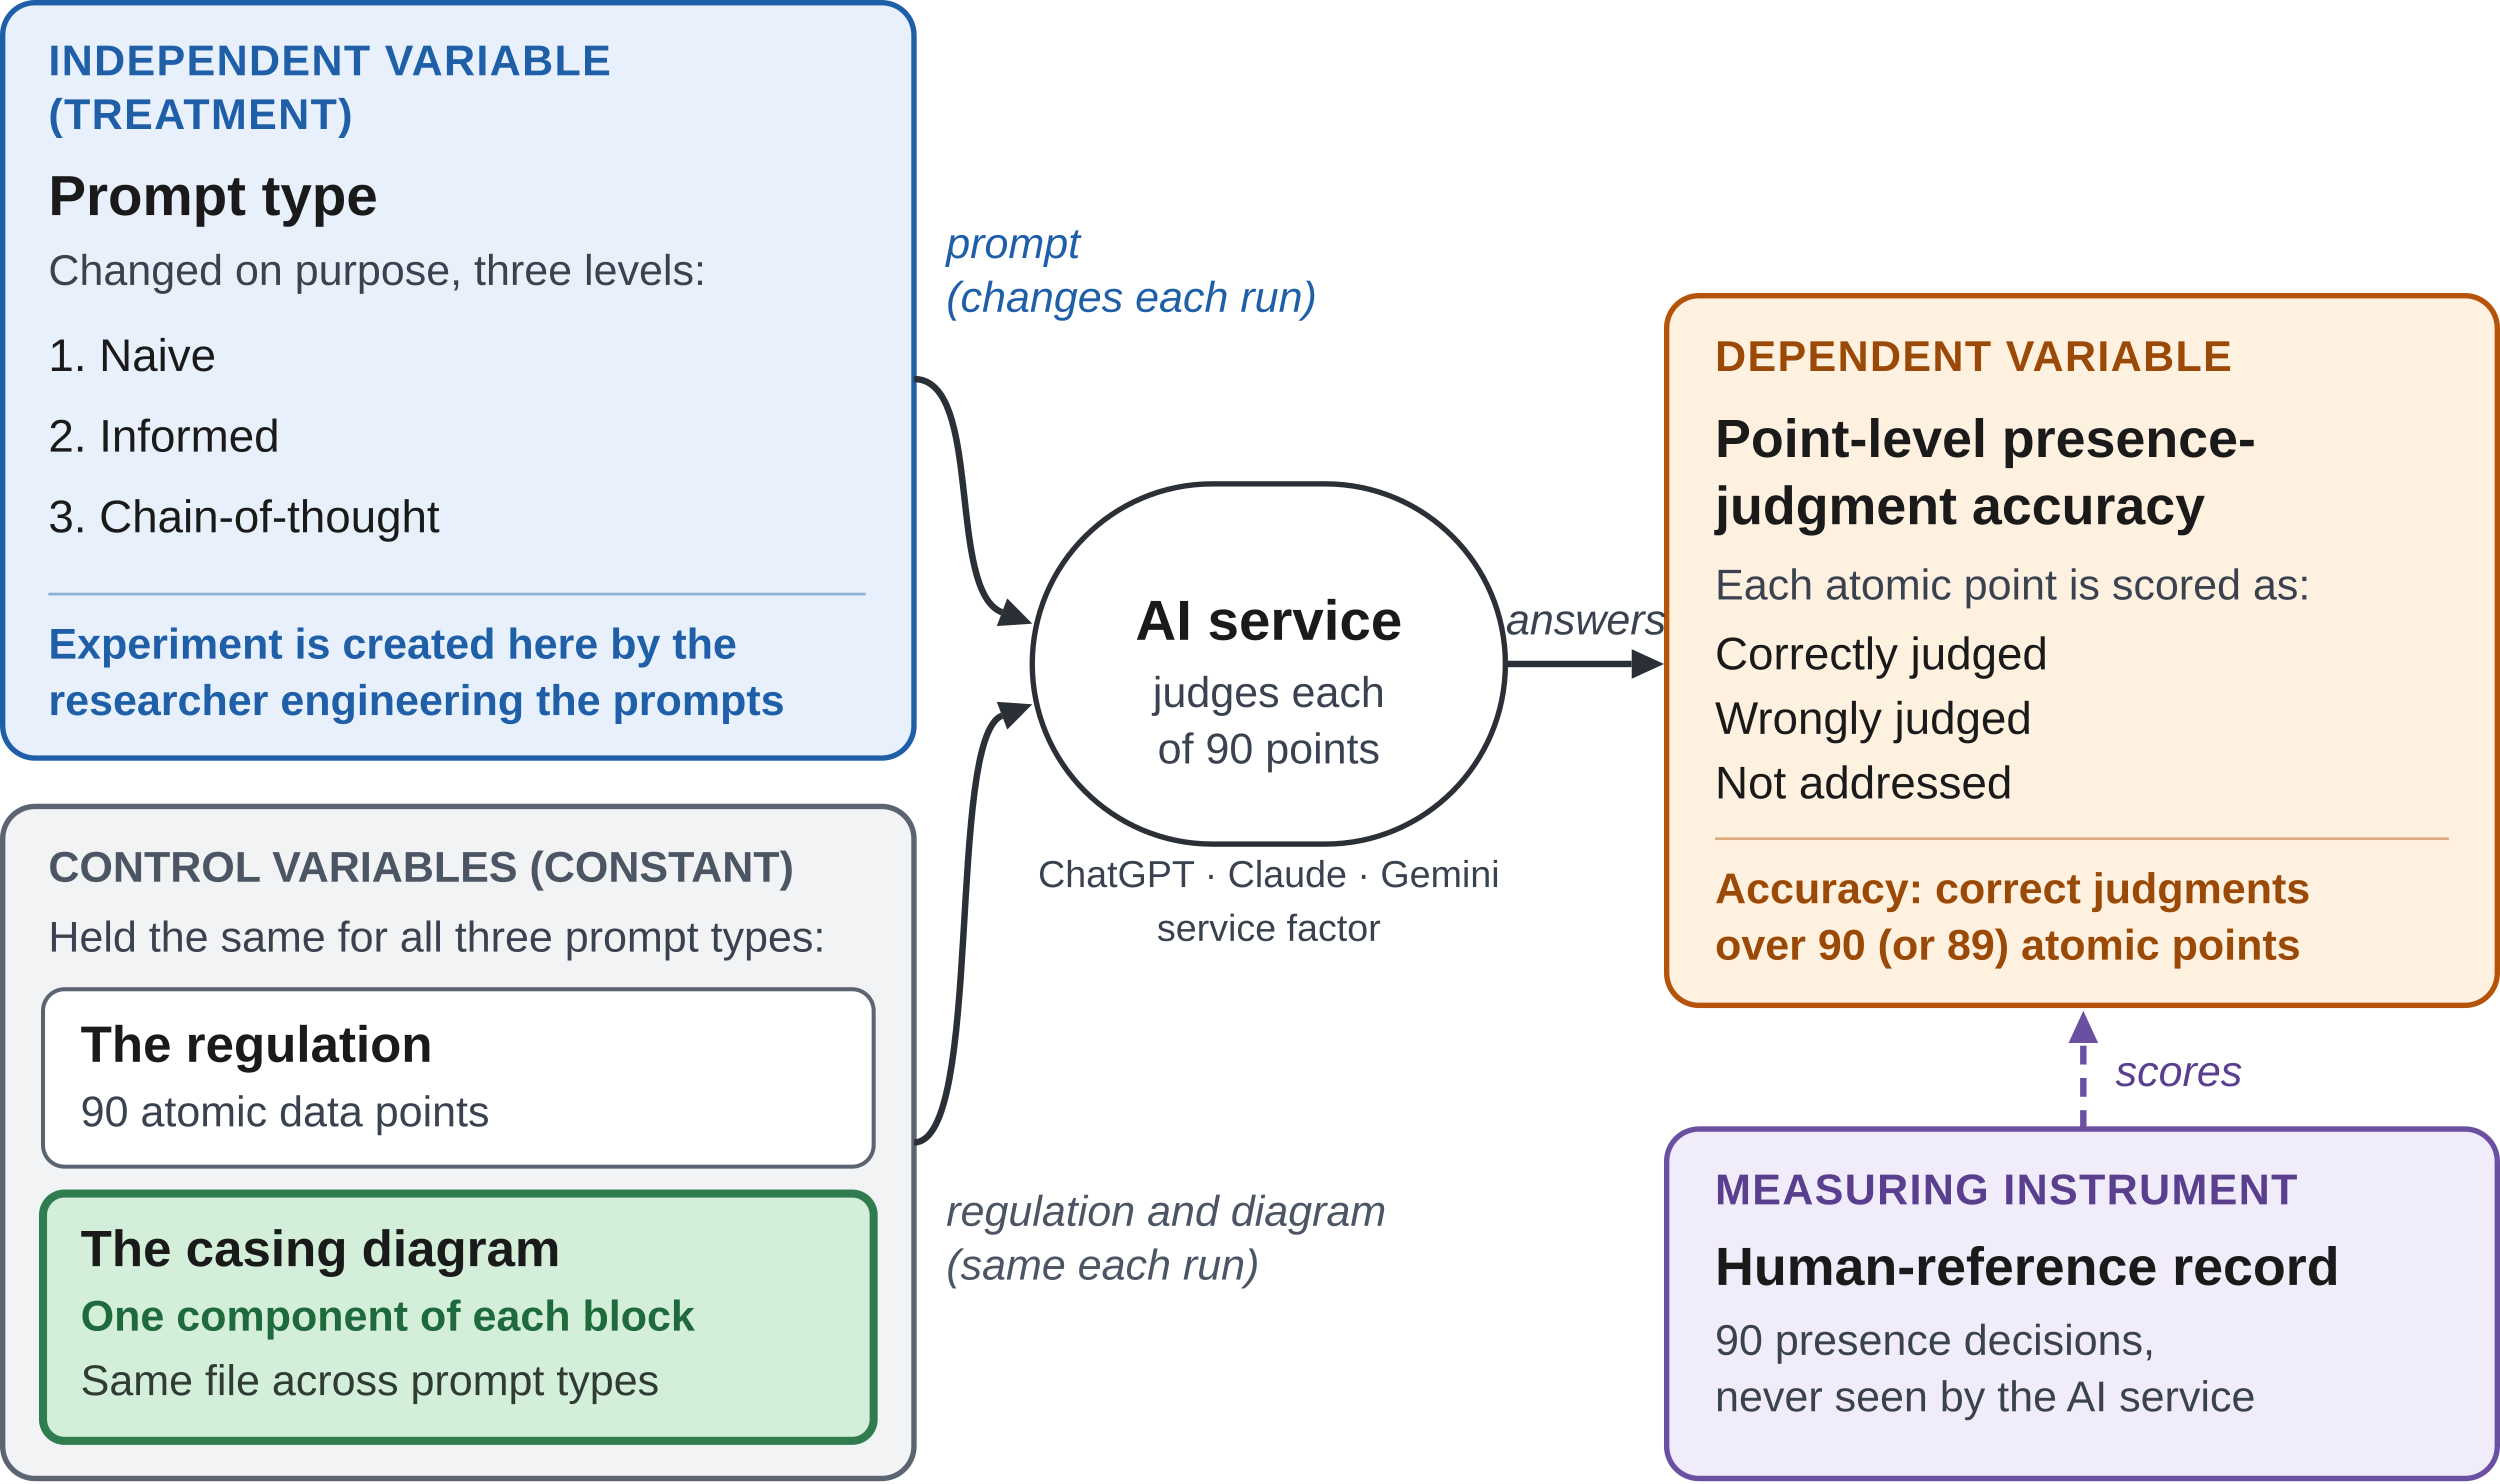
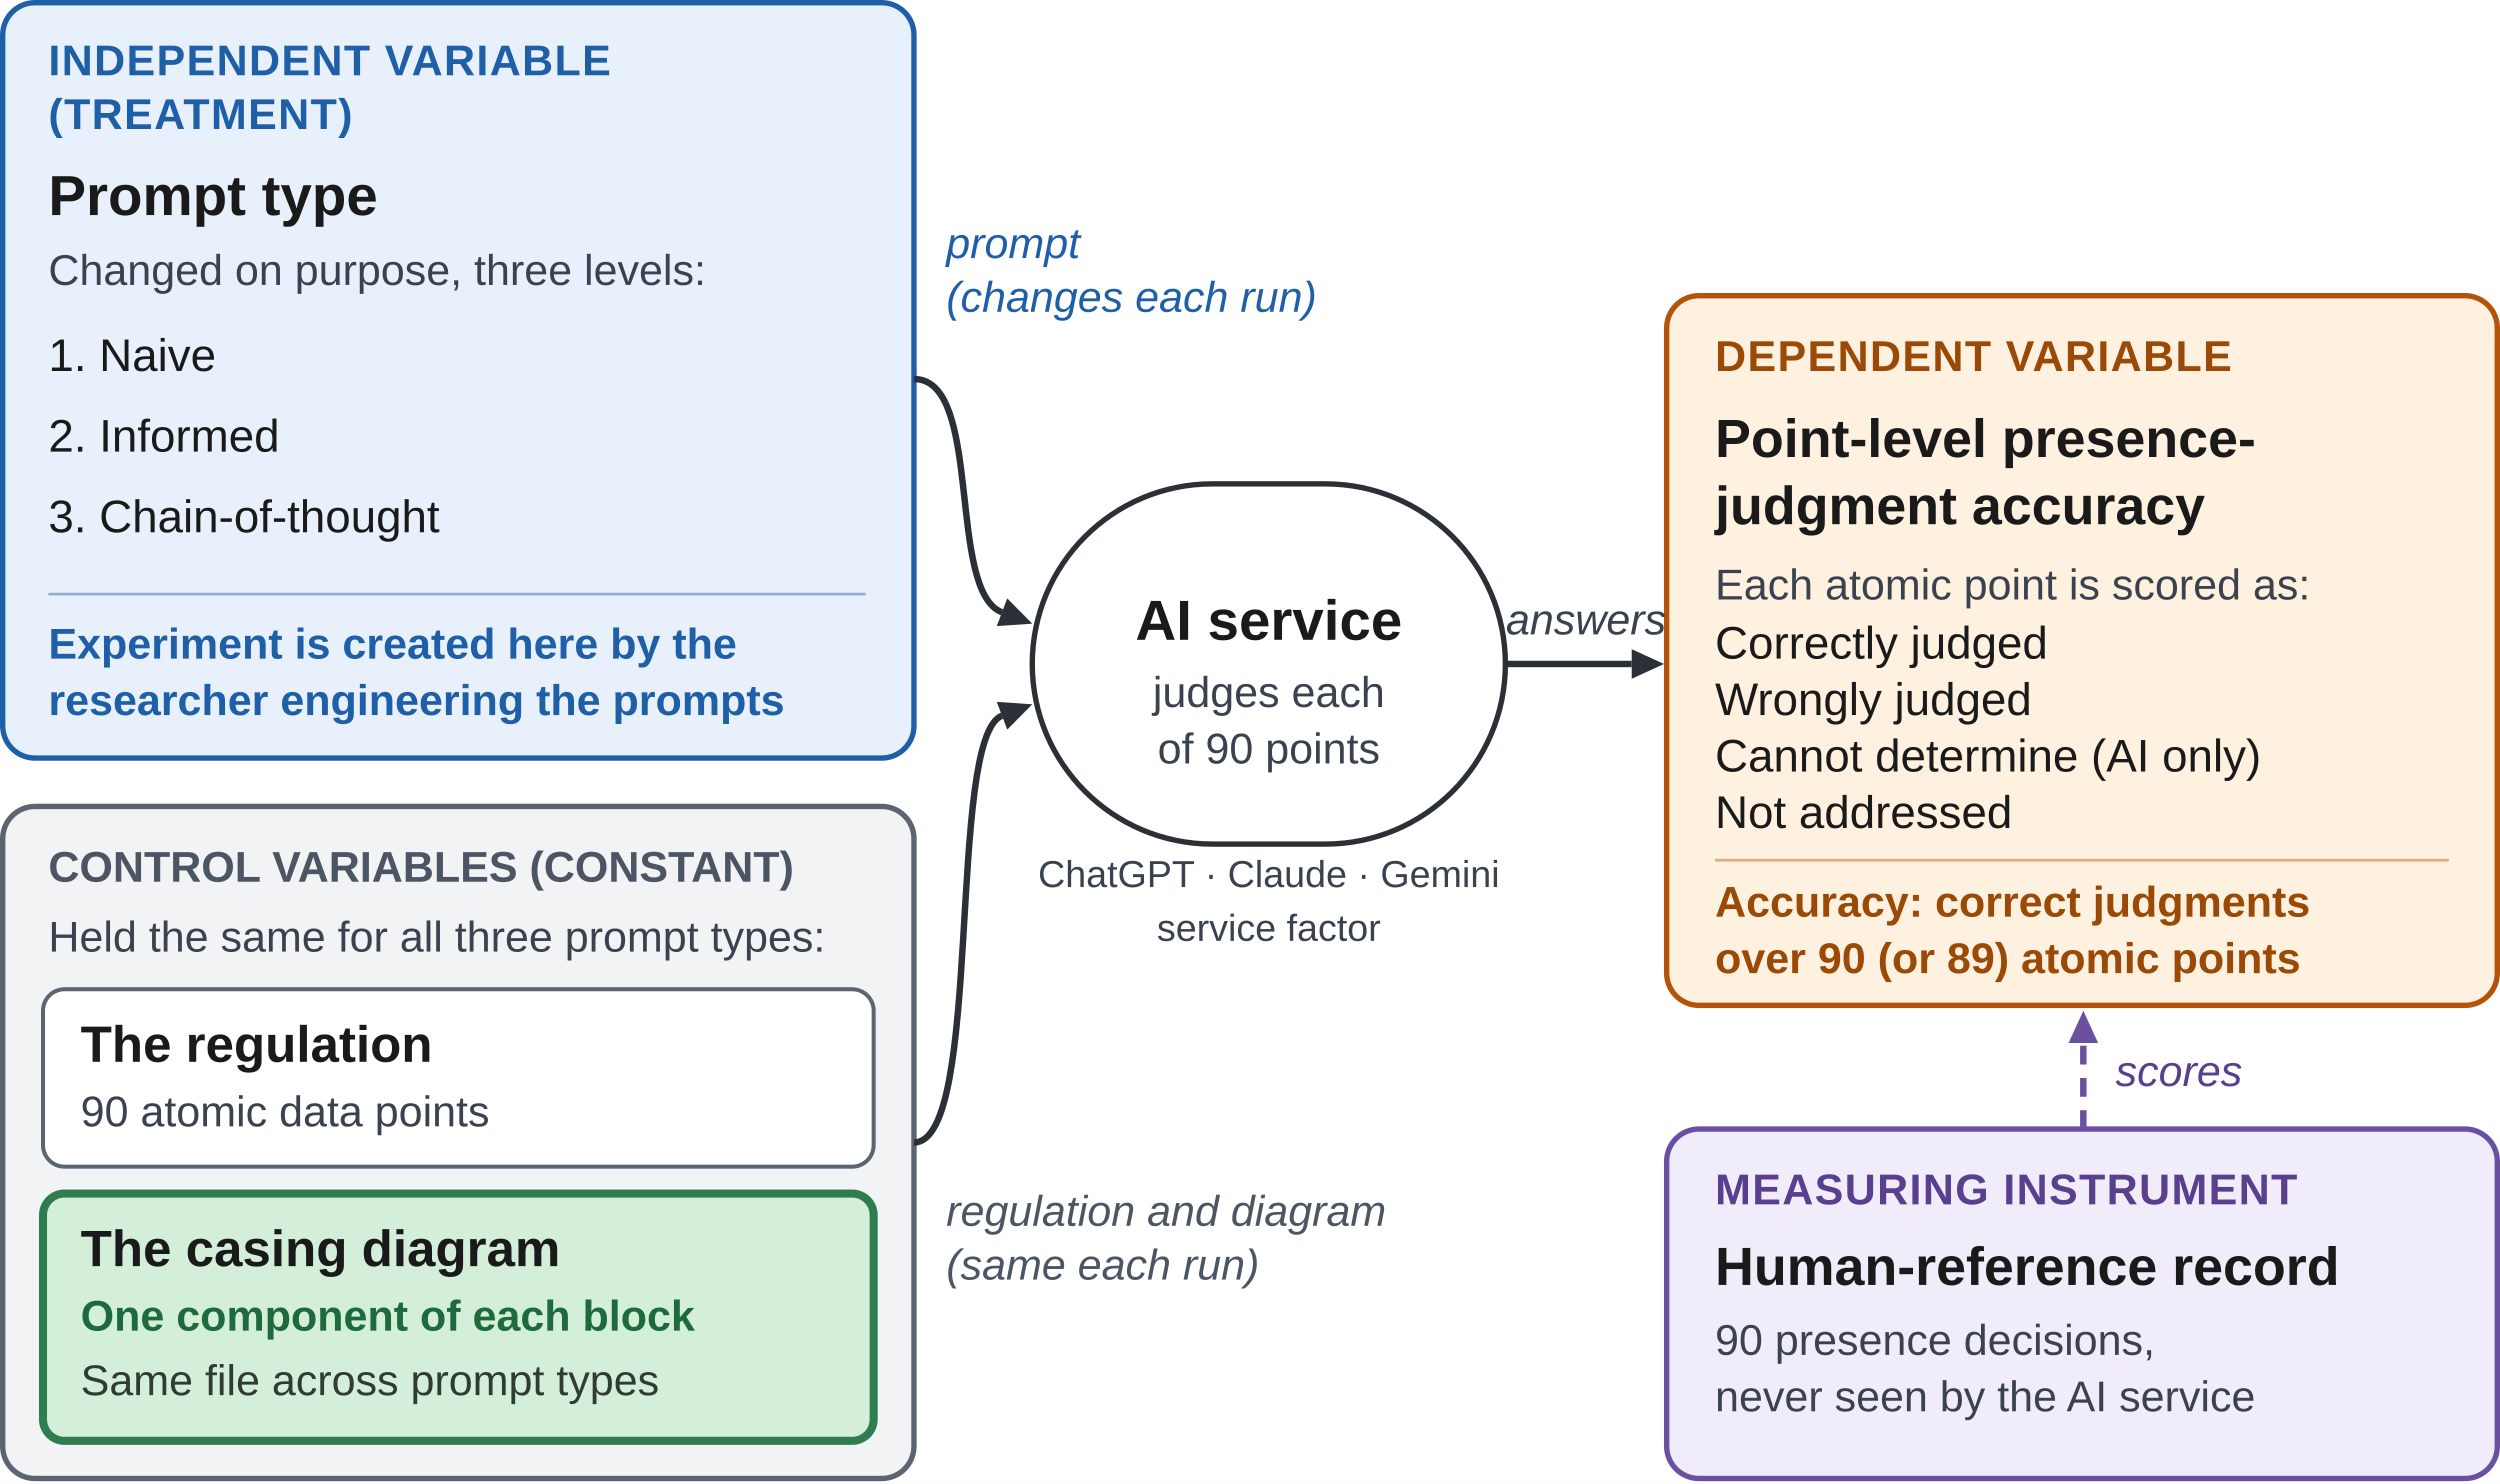
<svg xmlns="http://www.w3.org/2000/svg" viewBox="0 0 930 552" width="930" height="552" font-family="Segoe UI, Arial, Helvetica, sans-serif">
  <rect x="0" y="0" width="930" height="552" fill="#ffffff" />
  <rect x="1" y="1" width="339" height="281" rx="12" fill="#e8f1fb" stroke="#1f5fa8" stroke-width="2" />
  <text x="18" y="28" font-size="16" fill="#1f5fa8" font-weight="700" letter-spacing="0.5">INDEPENDENT VARIABLE</text>
  <text x="18" y="48" font-size="16" fill="#1f5fa8" font-weight="700" letter-spacing="0.5">(TREATMENT)</text>
  <text x="18" y="80" font-size="21" fill="#1a1a1a" font-weight="700">Prompt type</text>
  <text x="18" y="106" font-size="16" fill="#3a4250">Changed on purpose, three levels:</text>
  <text x="18" y="138" font-size="17" fill="#1a1a1a">1. Naive</text>
  <text x="18" y="168" font-size="17" fill="#1a1a1a">2. Informed</text>
  <text x="18" y="198" font-size="17" fill="#1a1a1a">3. Chain-of-thought</text>
  <line x1="18" y1="221" x2="322" y2="221" stroke="#1f5fa8" stroke-width="1" opacity="0.45" />
  <text x="18" y="245" font-size="16" fill="#1f5fa8" font-weight="700">Experiment is created here by the</text>
  <text x="18" y="266" font-size="16" fill="#1f5fa8" font-weight="700">researcher engineering the prompts</text>
  <rect x="1" y="300" width="339" height="250" rx="12" fill="#f1f3f5" stroke="#5b6470" stroke-width="2" />
  <text x="18" y="328" font-size="16" fill="#4b5563" font-weight="700" letter-spacing="0">CONTROL VARIABLES (CONSTANT)</text>
  <text x="18" y="354" font-size="16" fill="#3a4250">Held the same for all three prompt types:</text>
  <rect x="16" y="368" width="309" height="66" rx="8" fill="#ffffff" stroke="#5b6470" stroke-width="1.5" />
  <text x="30" y="395" font-size="19" fill="#1a1a1a" font-weight="700">The regulation</text>
  <text x="30" y="419" font-size="16" fill="#3a4250">90 atomic data points</text>
  <rect x="16" y="444" width="309" height="92" rx="8" fill="#d3efd9" stroke="#2f7d4f" stroke-width="3" />
  <text x="30" y="471" font-size="19" fill="#1a1a1a" font-weight="700">The casing diagram</text>
  <text x="30" y="495" font-size="16" fill="#1f6a3d" font-weight="700">One component of each block</text>
  <text x="30" y="519" font-size="16" fill="#2f3b33">Same file across prompt types</text>
  <rect x="384" y="180" width="176" height="134" rx="67" fill="#ffffff" stroke="#2b2f36" stroke-width="2" />
  <text x="472" y="238" font-size="21" fill="#1a1a1a" font-weight="700" text-anchor="middle">AI service</text>
  <text x="472" y="263" font-size="16" fill="#3a4250" text-anchor="middle">judges each</text>
  <text x="472" y="284" font-size="16" fill="#3a4250" text-anchor="middle">of 90 points</text>
  <text x="472" y="330" font-size="14" fill="#3a4250" text-anchor="middle">ChatGPT · Claude · Gemini</text>
  <text x="472" y="350" font-size="14" fill="#3a4250" text-anchor="middle">service factor</text>
  <rect x="620" y="110" width="309" height="264" rx="12" fill="#fff1e0" stroke="#b45309" stroke-width="2" />
  <text x="638" y="138" font-size="16" fill="#9a4a06" font-weight="700" letter-spacing="0.5">DEPENDENT VARIABLE</text>
  <text x="638" y="170" font-size="20" fill="#1a1a1a" font-weight="700">Point-level presence-</text>
  <text x="638" y="195" font-size="20" fill="#1a1a1a" font-weight="700">judgment accuracy</text>
  <text x="638" y="223" font-size="16" fill="#3a4250">Each atomic point is scored as:</text>
-   <text x="638" y="249" font-size="17" fill="#1a1a1a">Correctly judged</text>
-   <text x="638" y="273" font-size="17" fill="#1a1a1a">Wrongly judged</text>
-   <text x="638" y="297" font-size="17" fill="#1a1a1a">Not addressed</text>
-   <line x1="638" y1="312" x2="911" y2="312" stroke="#b45309" stroke-width="1" opacity="0.45" />
-   <text x="638" y="336" font-size="16" fill="#9a4a06" font-weight="700">Accuracy: correct judgments</text>
-   <text x="638" y="357" font-size="16" fill="#9a4a06" font-weight="700">over 90 (or 89) atomic points</text>
+   <text x="638" y="245" font-size="17" fill="#1a1a1a">Correctly judged</text>
+   <text x="638" y="266" font-size="17" fill="#1a1a1a">Wrongly judged</text>
+   <text x="638" y="287" font-size="17" fill="#1a1a1a">Cannot determine (AI only)</text>
+   <text x="638" y="308" font-size="17" fill="#1a1a1a">Not addressed</text>
+   <line x1="638" y1="320" x2="911" y2="320" stroke="#b45309" stroke-width="1" opacity="0.45" />
+   <text x="638" y="341" font-size="16" fill="#9a4a06" font-weight="700">Accuracy: correct judgments</text>
+   <text x="638" y="362" font-size="16" fill="#9a4a06" font-weight="700">over 90 (or 89) atomic points</text>
  <rect x="620" y="420" width="309" height="130" rx="12" fill="#f1ecf9" stroke="#6b4fa0" stroke-width="2" />
  <text x="638" y="448" font-size="16" fill="#5a3f8f" font-weight="700" letter-spacing="0.5">MEASURING INSTRUMENT</text>
  <text x="638" y="478" font-size="20" fill="#1a1a1a" font-weight="700">Human-reference record</text>
  <text x="638" y="504" font-size="16" fill="#3a4250">90 presence decisions,</text>
  <text x="638" y="525" font-size="16" fill="#3a4250">never seen by the AI service</text>
  <path d="M340 141 C 366 141, 352 220, 372.8 227.8" fill="none" stroke="#2b2f36" stroke-width="2.4" />
  <polygon points="384,232 370.8,232.9 374.7,222.6" fill="#2b2f36" />
  <text x="352" y="96" font-size="16" fill="#1f5fa8" font-style="italic">prompt</text>
  <text x="352" y="116" font-size="16" fill="#1f5fa8" font-style="italic">(changes each run)</text>
  <path d="M340 425 C 366 425, 352 274, 372.8 266.2" fill="none" stroke="#2b2f36" stroke-width="2.4" />
  <polygon points="384,262 374.7,271.4 370.8,261.1" fill="#2b2f36" />
  <text x="352" y="456" font-size="16" fill="#4b5563" font-style="italic">regulation and diagram</text>
  <text x="352" y="476" font-size="16" fill="#4b5563" font-style="italic">(same each run)</text>
  <path d="M560 247 L 607.0 247.0" fill="none" stroke="#2b2f36" stroke-width="2.4" />
  <polygon points="619,247 607.0,252.5 607.0,241.5" fill="#2b2f36" />
  <text x="590" y="236" font-size="16" fill="#3a4250" text-anchor="middle" font-style="italic">answers</text>
  <path d="M775 420 L 775.0 388.0" fill="none" stroke="#6b4fa0" stroke-width="2.4" stroke-dasharray="7 5" />
  <polygon points="775,376 780.5,388.0 769.5,388.0" fill="#6b4fa0" />
  <text x="787" y="404" font-size="16" fill="#5a3f8f" font-style="italic">scores</text>
</svg>
